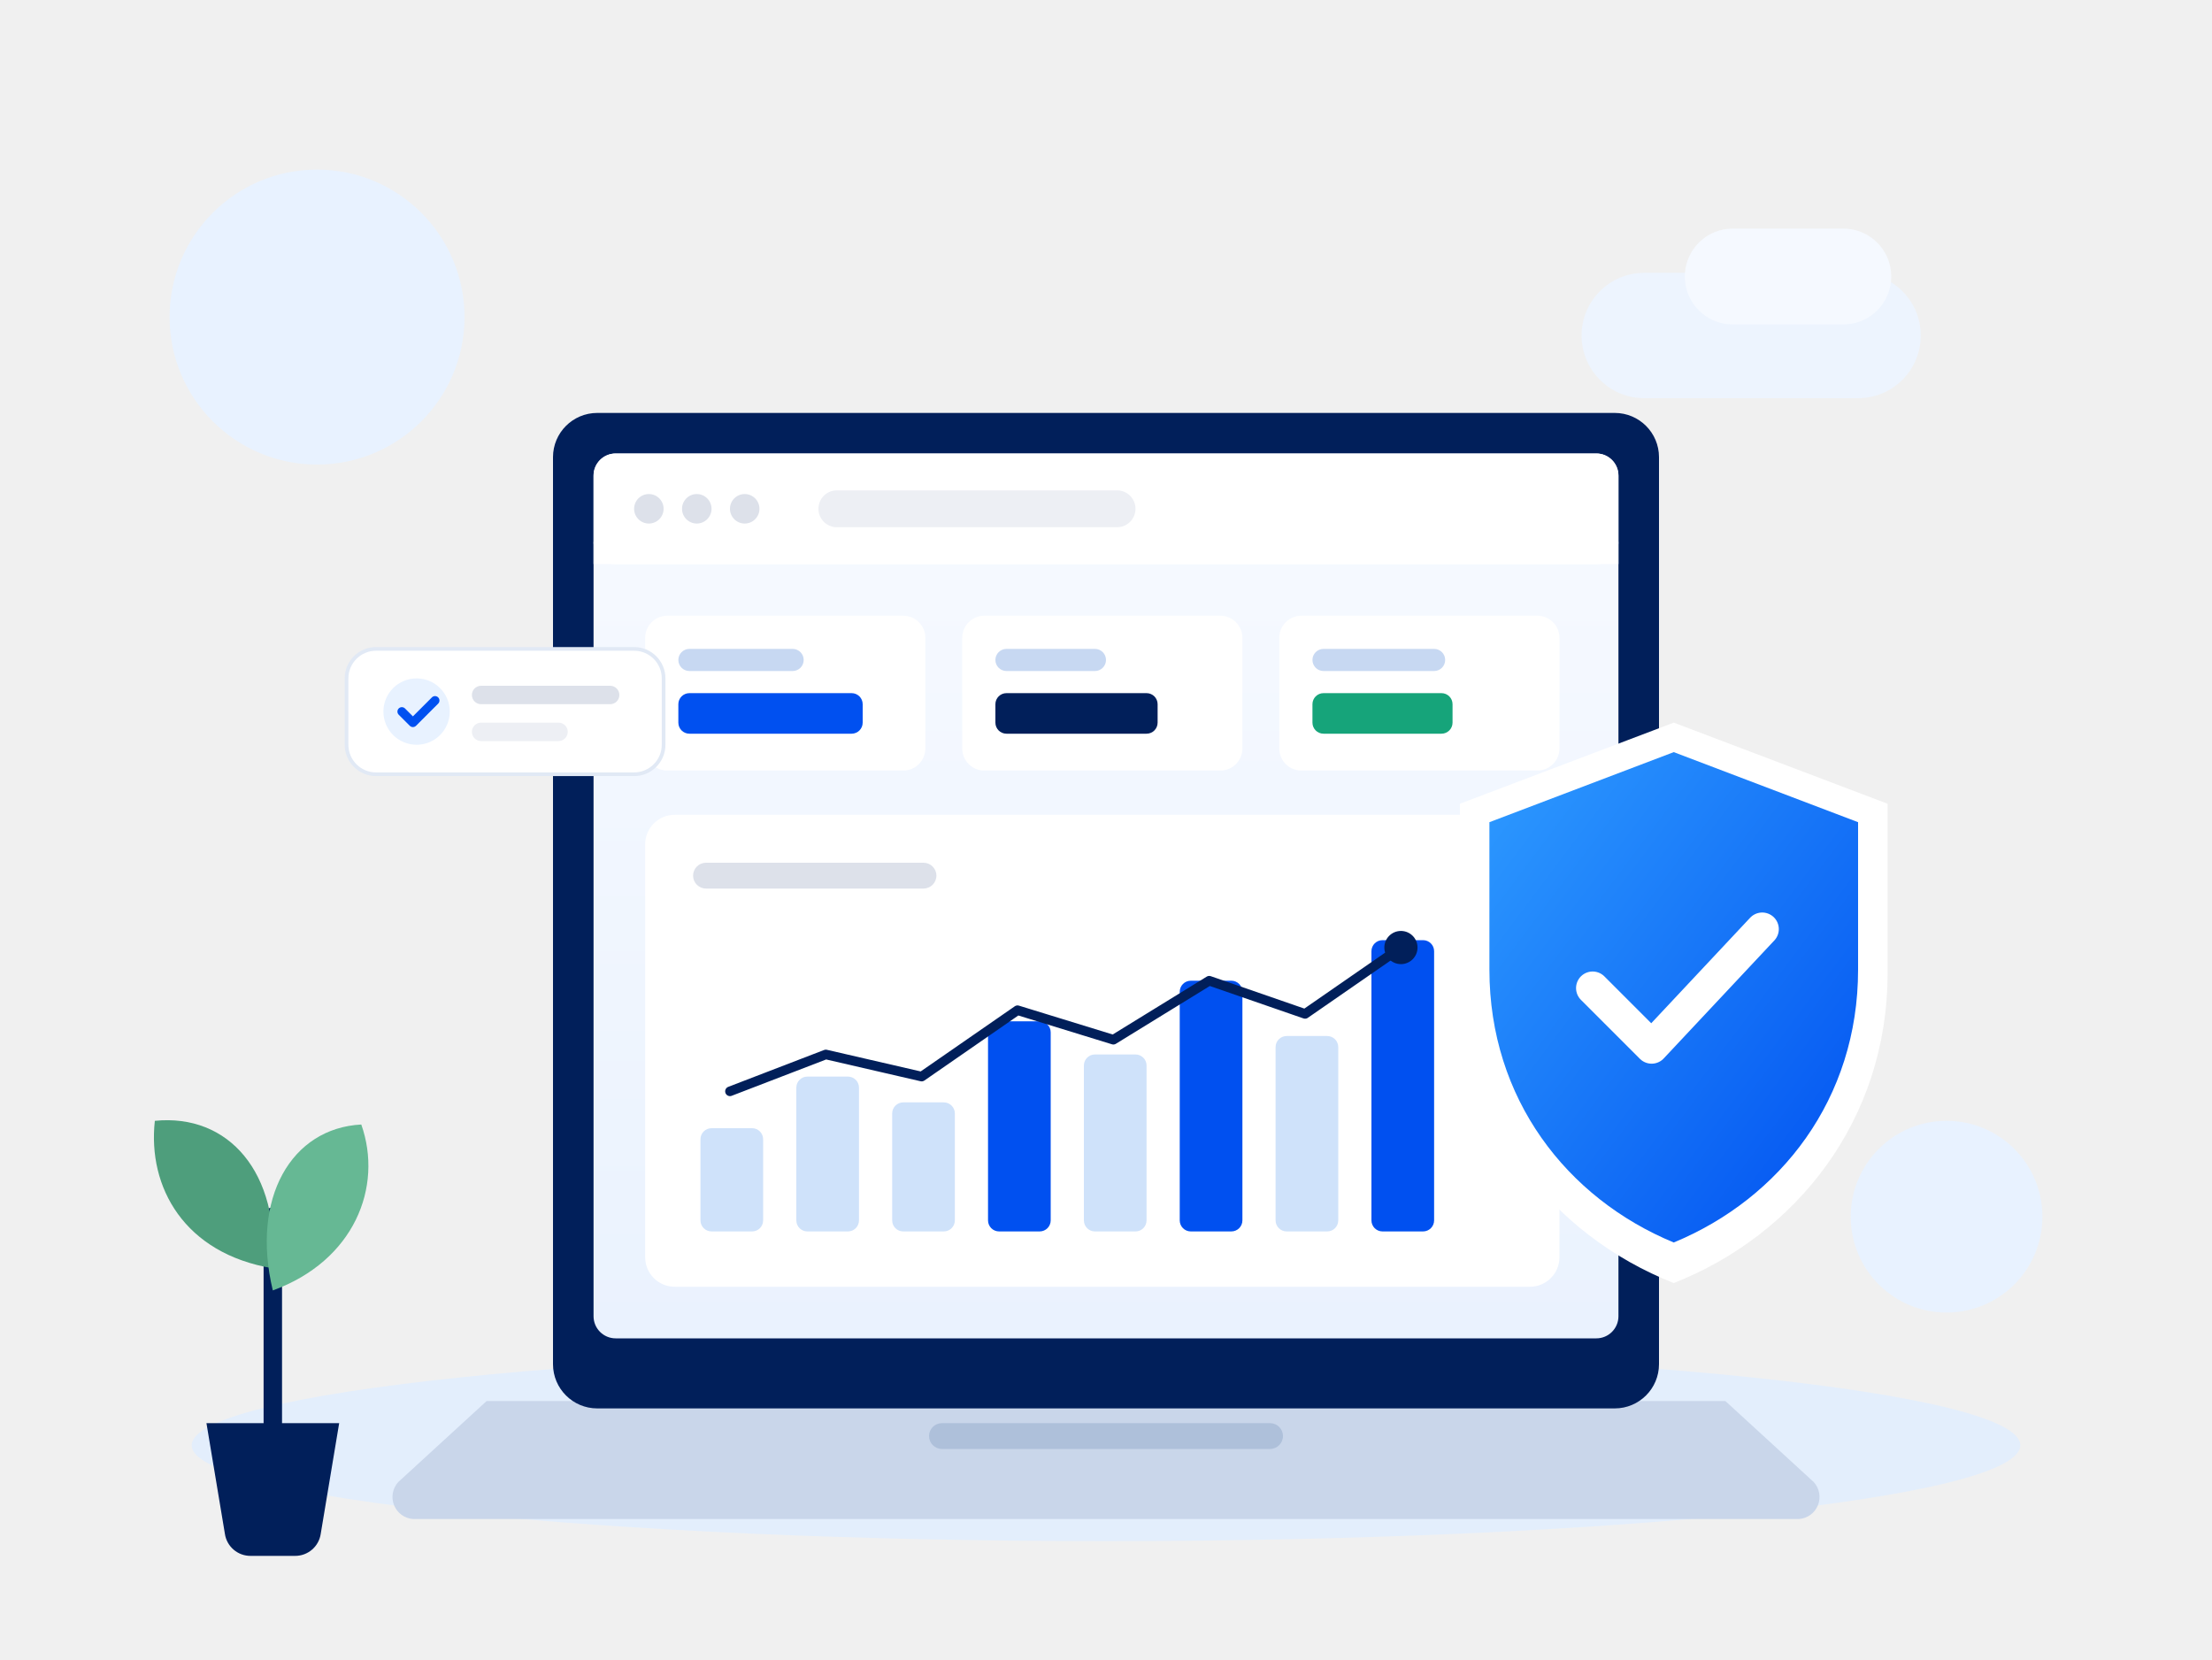
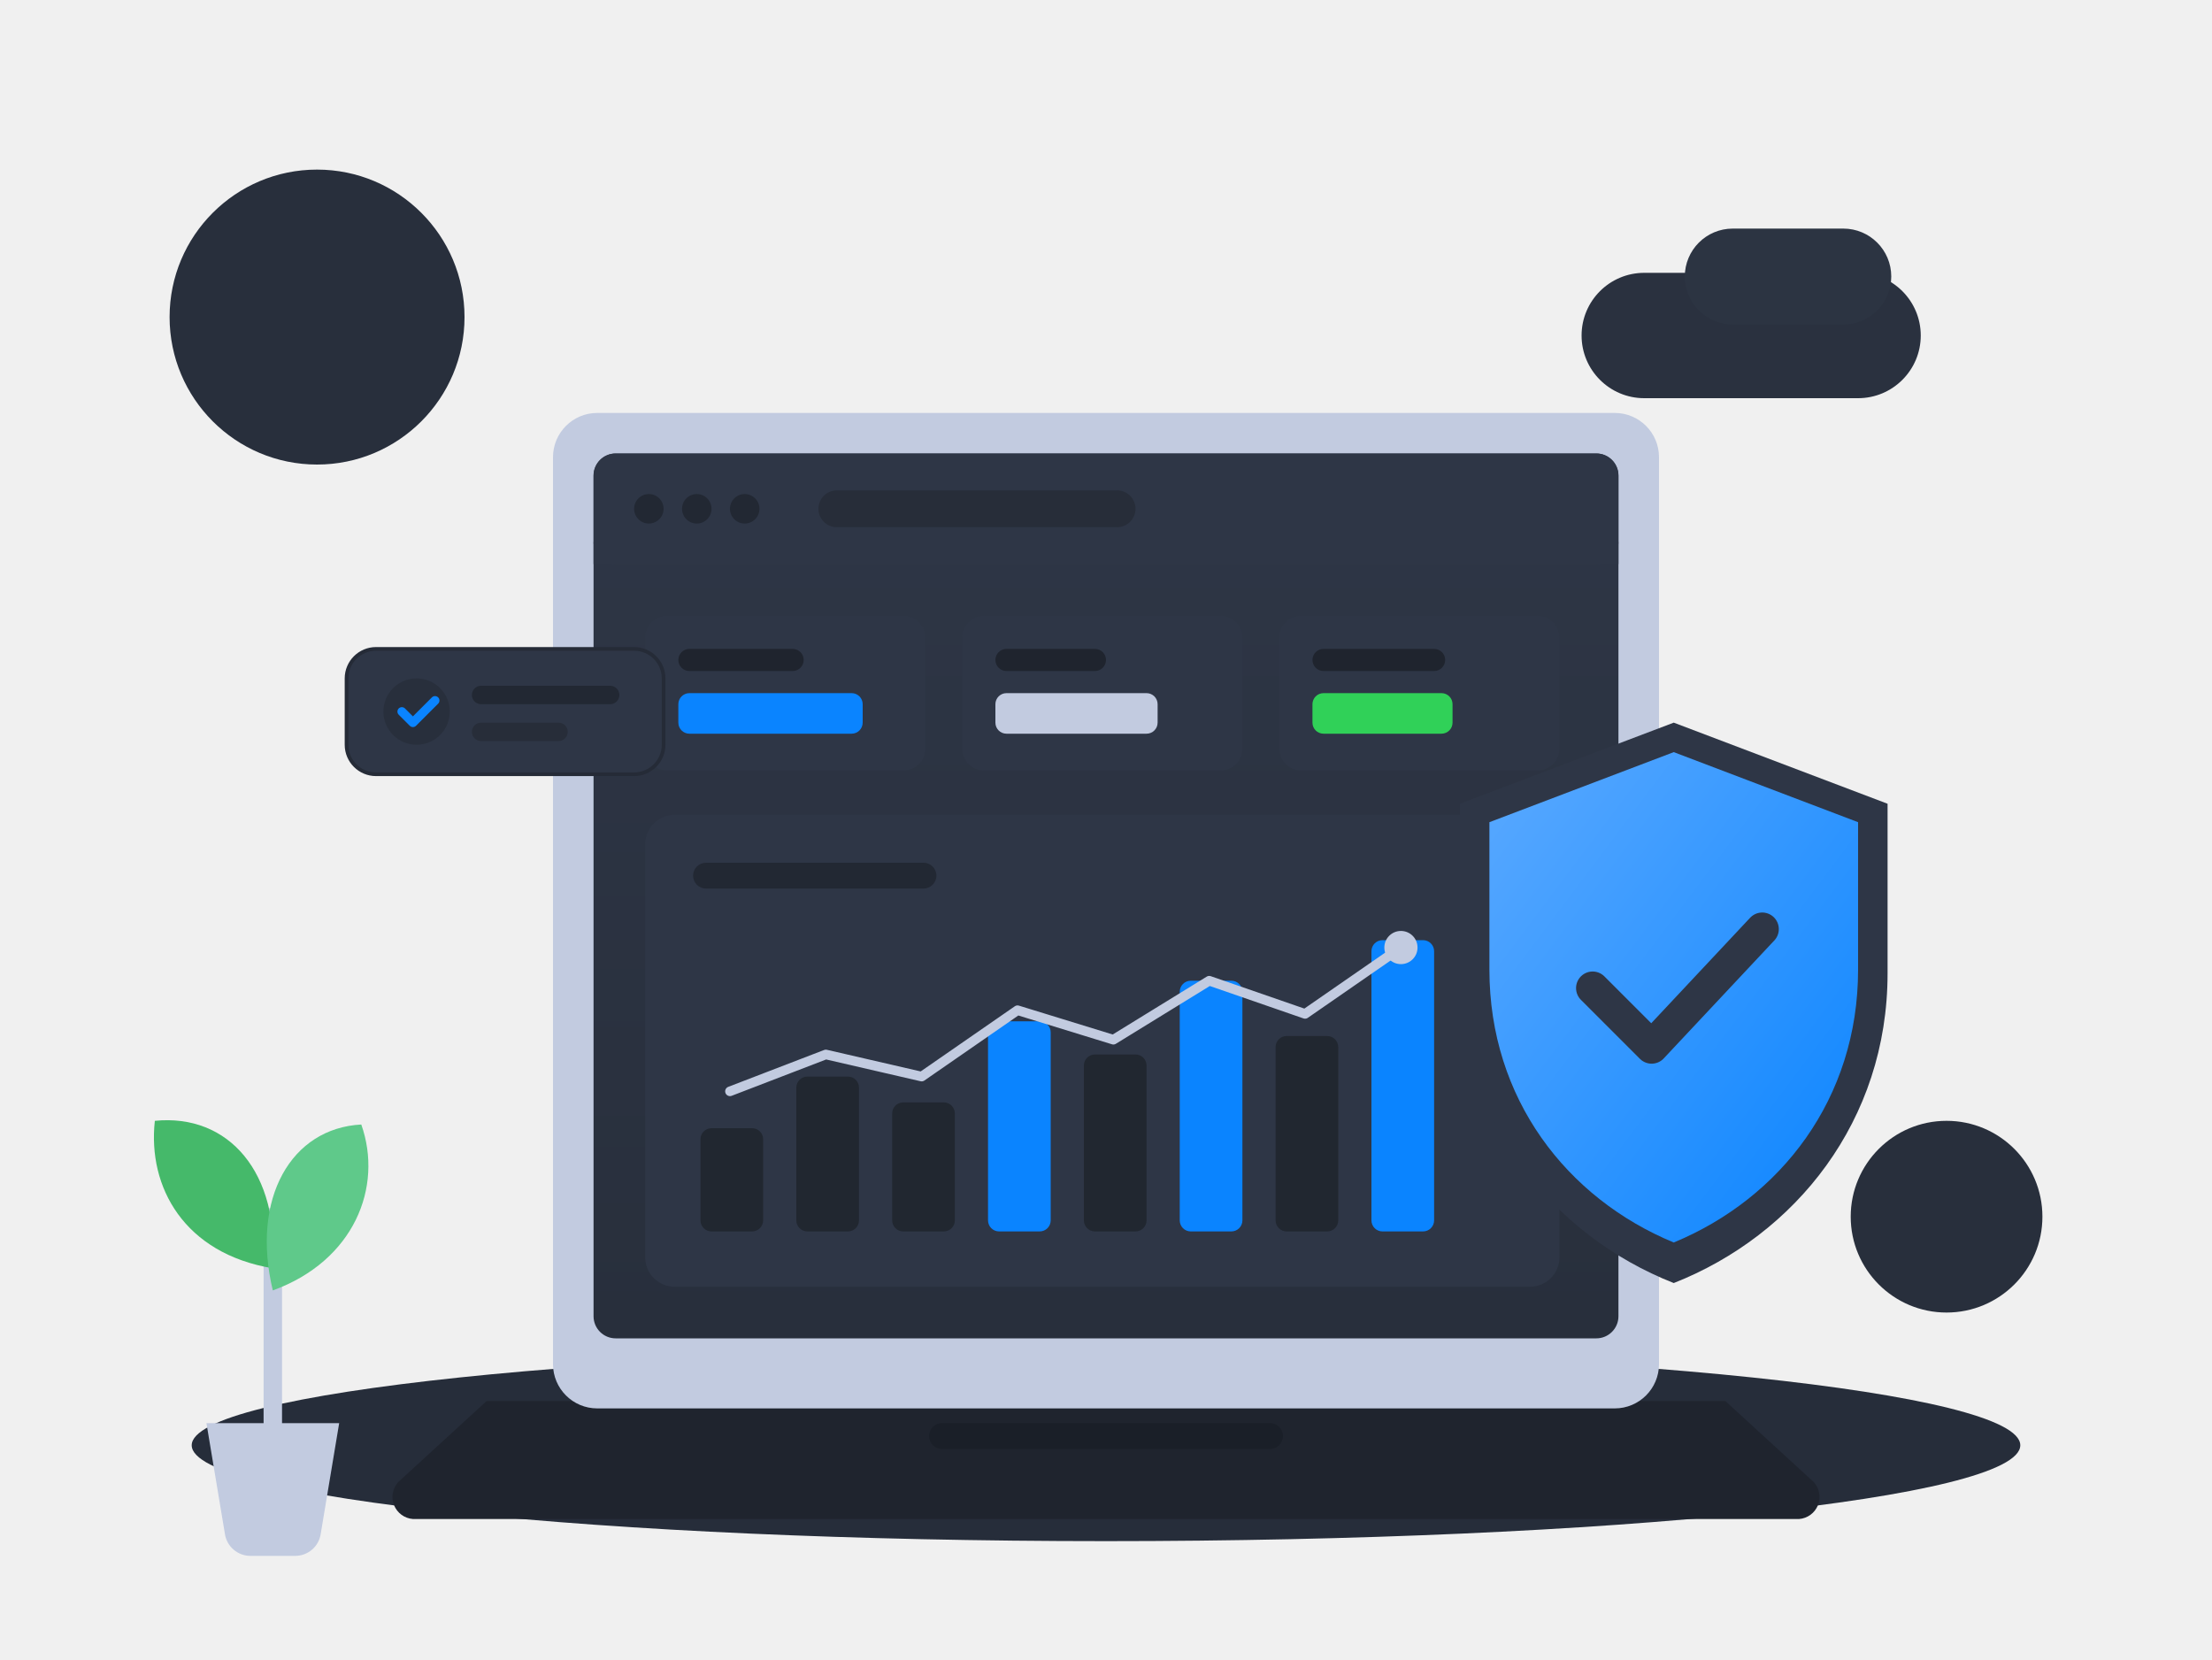
<svg xmlns="http://www.w3.org/2000/svg" viewBox="0 0 600 450" role="img" aria-label="Laptop showing a monitoring dashboard beside a security shield">
  <defs>
    <linearGradient id="scr" x1="0" y1="0" x2="0" y2="1">
-       <stop offset="0" stop-color="#F7FAFF" />
-       <stop offset="1" stop-color="#EAF2FE" />
+       <stop offset="0" stop-color="#2E3646" />
+       <stop offset="1" stop-color="#282F3C" />
    </linearGradient>
    <linearGradient id="shd" x1="0" y1="0" x2="1" y2="1">
-       <stop offset="0" stop-color="#2E9BFF" />
-       <stop offset="1" stop-color="#0050F0" />
+       <stop offset="0" stop-color="#5AA9FF" />
+       <stop offset="1" stop-color="#0A84FF" />
    </linearGradient>
  </defs>
-   <ellipse cx="300" cy="392" rx="248" ry="26" fill="#E3EEFC" />
-   <circle cx="86" cy="86" r="40" fill="#E8F2FF" />
-   <circle cx="528" cy="330" r="26" fill="#E8F2FF" />
-   <path d="M446 74h58a17 17 0 0 1 0 34h-58a17 17 0 0 1 0-34z" fill="#EDF4FE" />
-   <path d="M470 62h30a13 13 0 0 1 0 26h-30a13 13 0 0 1 0-26z" fill="#F5F9FF" />
-   <path d="M74 386V330" stroke="#011F5A" stroke-width="5" stroke-linecap="round" />
-   <path d="M74 344c-24-4-34-22-32-40 20-2 34 14 32 40z" fill="#4E9E7C" />
-   <path d="M74 350c22-8 30-28 24-45-19 1-30 20-24 45z" fill="#66B894" />
-   <path d="M56 386h36l-5 30a7 7 0 0 1-7 6H68a7 7 0 0 1-7-6z" fill="#011F5A" />
-   <path d="M132 380h336l24 22a6 6 0 0 1-4 10H112a6 6 0 0 1-4-10z" fill="#C9D6EA" />
-   <rect x="252" y="386" width="96" height="7" rx="3.5" fill="#AEC0DA" />
-   <rect x="150" y="112" width="300" height="270" rx="12" fill="#011F5A" />
+   <ellipse cx="300" cy="392" rx="248" ry="26" fill="#262D3A" />
+   <circle cx="86" cy="86" r="40" fill="#282F3C" />
+   <circle cx="528" cy="330" r="26" fill="#282F3C" />
+   <path d="M446 74h58a17 17 0 0 1 0 34h-58a17 17 0 0 1 0-34z" fill="#2A313F" />
+   <path d="M470 62h30a13 13 0 0 1 0 26h-30a13 13 0 0 1 0-26z" fill="#2C3442" />
+   <path d="M74 386V330" stroke="#C2CBE0" stroke-width="5" stroke-linecap="round" />
+   <path d="M74 344c-24-4-34-22-32-40 20-2 34 14 32 40z" fill="#45B96A" />
+   <path d="M74 350c22-8 30-28 24-45-19 1-30 20-24 45z" fill="#5FC98A" />
+   <path d="M56 386h36l-5 30a7 7 0 0 1-7 6H68a7 7 0 0 1-7-6z" fill="#C2CBE0" />
+   <path d="M132 380h336l24 22a6 6 0 0 1-4 10H112a6 6 0 0 1-4-10z" fill="#1F242E" />
+   <rect x="252" y="386" width="96" height="7" rx="3.5" fill="#1A1F28" />
+   <rect x="150" y="112" width="300" height="270" rx="12" fill="#C2CBE0" />
  <rect x="161" y="123" width="278" height="240" rx="6" fill="url(#scr)" />
-   <rect x="161" y="123" width="278" height="30" rx="6" fill="#fff" />
-   <rect x="161" y="147" width="278" height="6" fill="#fff" />
-   <circle cx="176" cy="138" r="4" fill="#DDE1EA" />
-   <circle cx="189" cy="138" r="4" fill="#DDE1EA" />
-   <circle cx="202" cy="138" r="4" fill="#DDE1EA" />
-   <rect x="222" y="133" width="86" height="10" rx="5" fill="#EDEFF4" />
-   <rect x="175" y="167" width="76" height="42" rx="6" fill="#fff" />
-   <rect x="184" y="176" width="34" height="6" rx="3" fill="#C7D8F2" />
-   <rect x="184" y="188" width="50" height="11" rx="3" fill="#0050F0" />
-   <rect x="261" y="167" width="76" height="42" rx="6" fill="#fff" />
-   <rect x="270" y="176" width="30" height="6" rx="3" fill="#C7D8F2" />
-   <rect x="270" y="188" width="44" height="11" rx="3" fill="#011F5A" />
-   <rect x="347" y="167" width="76" height="42" rx="6" fill="#fff" />
-   <rect x="356" y="176" width="36" height="6" rx="3" fill="#C7D8F2" />
-   <rect x="356" y="188" width="38" height="11" rx="3" fill="#16A47A" />
-   <rect x="175" y="221" width="248" height="128" rx="8" fill="#fff" />
-   <rect x="188" y="234" width="66" height="7" rx="3.5" fill="#DDE1EA" />
-   <rect x="190" y="306" width="17" height="28" rx="3" fill="#CFE2FA" />
-   <rect x="216" y="292" width="17" height="42" rx="3" fill="#CFE2FA" />
-   <rect x="242" y="299" width="17" height="35" rx="3" fill="#CFE2FA" />
-   <rect x="268" y="277" width="17" height="57" rx="3" fill="#0050F0" />
-   <rect x="294" y="286" width="17" height="48" rx="3" fill="#CFE2FA" />
-   <rect x="320" y="266" width="17" height="68" rx="3" fill="#0050F0" />
-   <rect x="346" y="281" width="17" height="53" rx="3" fill="#CFE2FA" />
-   <rect x="372" y="255" width="17" height="79" rx="3" fill="#0050F0" />
-   <path d="M198 296l26-10 26 6 26-18 26 8 26-16 26 9 26-18" fill="none" stroke="#011F5A" stroke-width="2.6" stroke-linecap="round" stroke-linejoin="round" />
-   <circle cx="380" cy="257" r="4.5" fill="#011F5A" />
+   <rect x="161" y="123" width="278" height="30" rx="6" fill="#2E3646" />
+   <rect x="161" y="147" width="278" height="6" fill="#2E3646" />
+   <circle cx="176" cy="138" r="4" fill="#222833" />
+   <circle cx="189" cy="138" r="4" fill="#222833" />
+   <circle cx="202" cy="138" r="4" fill="#222833" />
+   <rect x="222" y="133" width="86" height="10" rx="5" fill="#272D39" />
+   <rect x="175" y="167" width="76" height="42" rx="6" fill="#2E3646" />
+   <rect x="184" y="176" width="34" height="6" rx="3" fill="#1F242E" />
+   <rect x="184" y="188" width="50" height="11" rx="3" fill="#0A84FF" />
+   <rect x="261" y="167" width="76" height="42" rx="6" fill="#2E3646" />
+   <rect x="270" y="176" width="30" height="6" rx="3" fill="#1F242E" />
+   <rect x="270" y="188" width="44" height="11" rx="3" fill="#C2CBE0" />
+   <rect x="347" y="167" width="76" height="42" rx="6" fill="#2E3646" />
+   <rect x="356" y="176" width="36" height="6" rx="3" fill="#1F242E" />
+   <rect x="356" y="188" width="38" height="11" rx="3" fill="#30D158" />
+   <rect x="175" y="221" width="248" height="128" rx="8" fill="#2E3646" />
+   <rect x="188" y="234" width="66" height="7" rx="3.5" fill="#222833" />
+   <rect x="190" y="306" width="17" height="28" rx="3" fill="#212730" />
+   <rect x="216" y="292" width="17" height="42" rx="3" fill="#212730" />
+   <rect x="242" y="299" width="17" height="35" rx="3" fill="#212730" />
+   <rect x="268" y="277" width="17" height="57" rx="3" fill="#0A84FF" />
+   <rect x="294" y="286" width="17" height="48" rx="3" fill="#212730" />
+   <rect x="320" y="266" width="17" height="68" rx="3" fill="#0A84FF" />
+   <rect x="346" y="281" width="17" height="53" rx="3" fill="#212730" />
+   <rect x="372" y="255" width="17" height="79" rx="3" fill="#0A84FF" />
+   <path d="M198 296l26-10 26 6 26-18 26 8 26-16 26 9 26-18" fill="none" stroke="#C2CBE0" stroke-width="2.6" stroke-linecap="round" stroke-linejoin="round" />
+   <circle cx="380" cy="257" r="4.5" fill="#C2CBE0" />
  <g transform="translate(392 196)">
-     <path d="M62 0l58 22v46c0 40-25 71-58 84-33-13-58-44-58-84V22z" fill="#fff" />
+     <path d="M62 0l58 22v46c0 40-25 71-58 84-33-13-58-44-58-84V22z" fill="#2E3646" />
    <path d="M62 8l50 19v40c0 35-21 62-50 74-29-12-50-39-50-74V27z" fill="url(#shd)" />
-     <path d="M40 72l16 16 30-32" fill="none" stroke="#fff" stroke-width="9" stroke-linecap="round" stroke-linejoin="round" />
+     <path d="M40 72l16 16 30-32" fill="none" stroke="#2E3646" stroke-width="9" stroke-linecap="round" stroke-linejoin="round" />
  </g>
  <g transform="translate(94 176)">
-     <rect x="0" y="0" width="86" height="34" rx="8" fill="#fff" stroke="#E1E9F5" />
-     <circle cx="19" cy="17" r="9" fill="#E8F2FF" />
-     <path d="M15 17l3 3 6-6" fill="none" stroke="#0050F0" stroke-width="2.4" stroke-linecap="round" stroke-linejoin="round" />
-     <rect x="34" y="10" width="40" height="5" rx="2.5" fill="#DDE1EA" />
-     <rect x="34" y="20" width="26" height="5" rx="2.5" fill="#EDEFF4" />
+     <rect x="0" y="0" width="86" height="34" rx="8" fill="#2E3646" stroke="#252B37" />
+     <circle cx="19" cy="17" r="9" fill="#282F3C" />
+     <path d="M15 17l3 3 6-6" fill="none" stroke="#0A84FF" stroke-width="2.4" stroke-linecap="round" stroke-linejoin="round" />
+     <rect x="34" y="10" width="40" height="5" rx="2.5" fill="#222833" />
+     <rect x="34" y="20" width="26" height="5" rx="2.5" fill="#272D39" />
  </g>
</svg>
